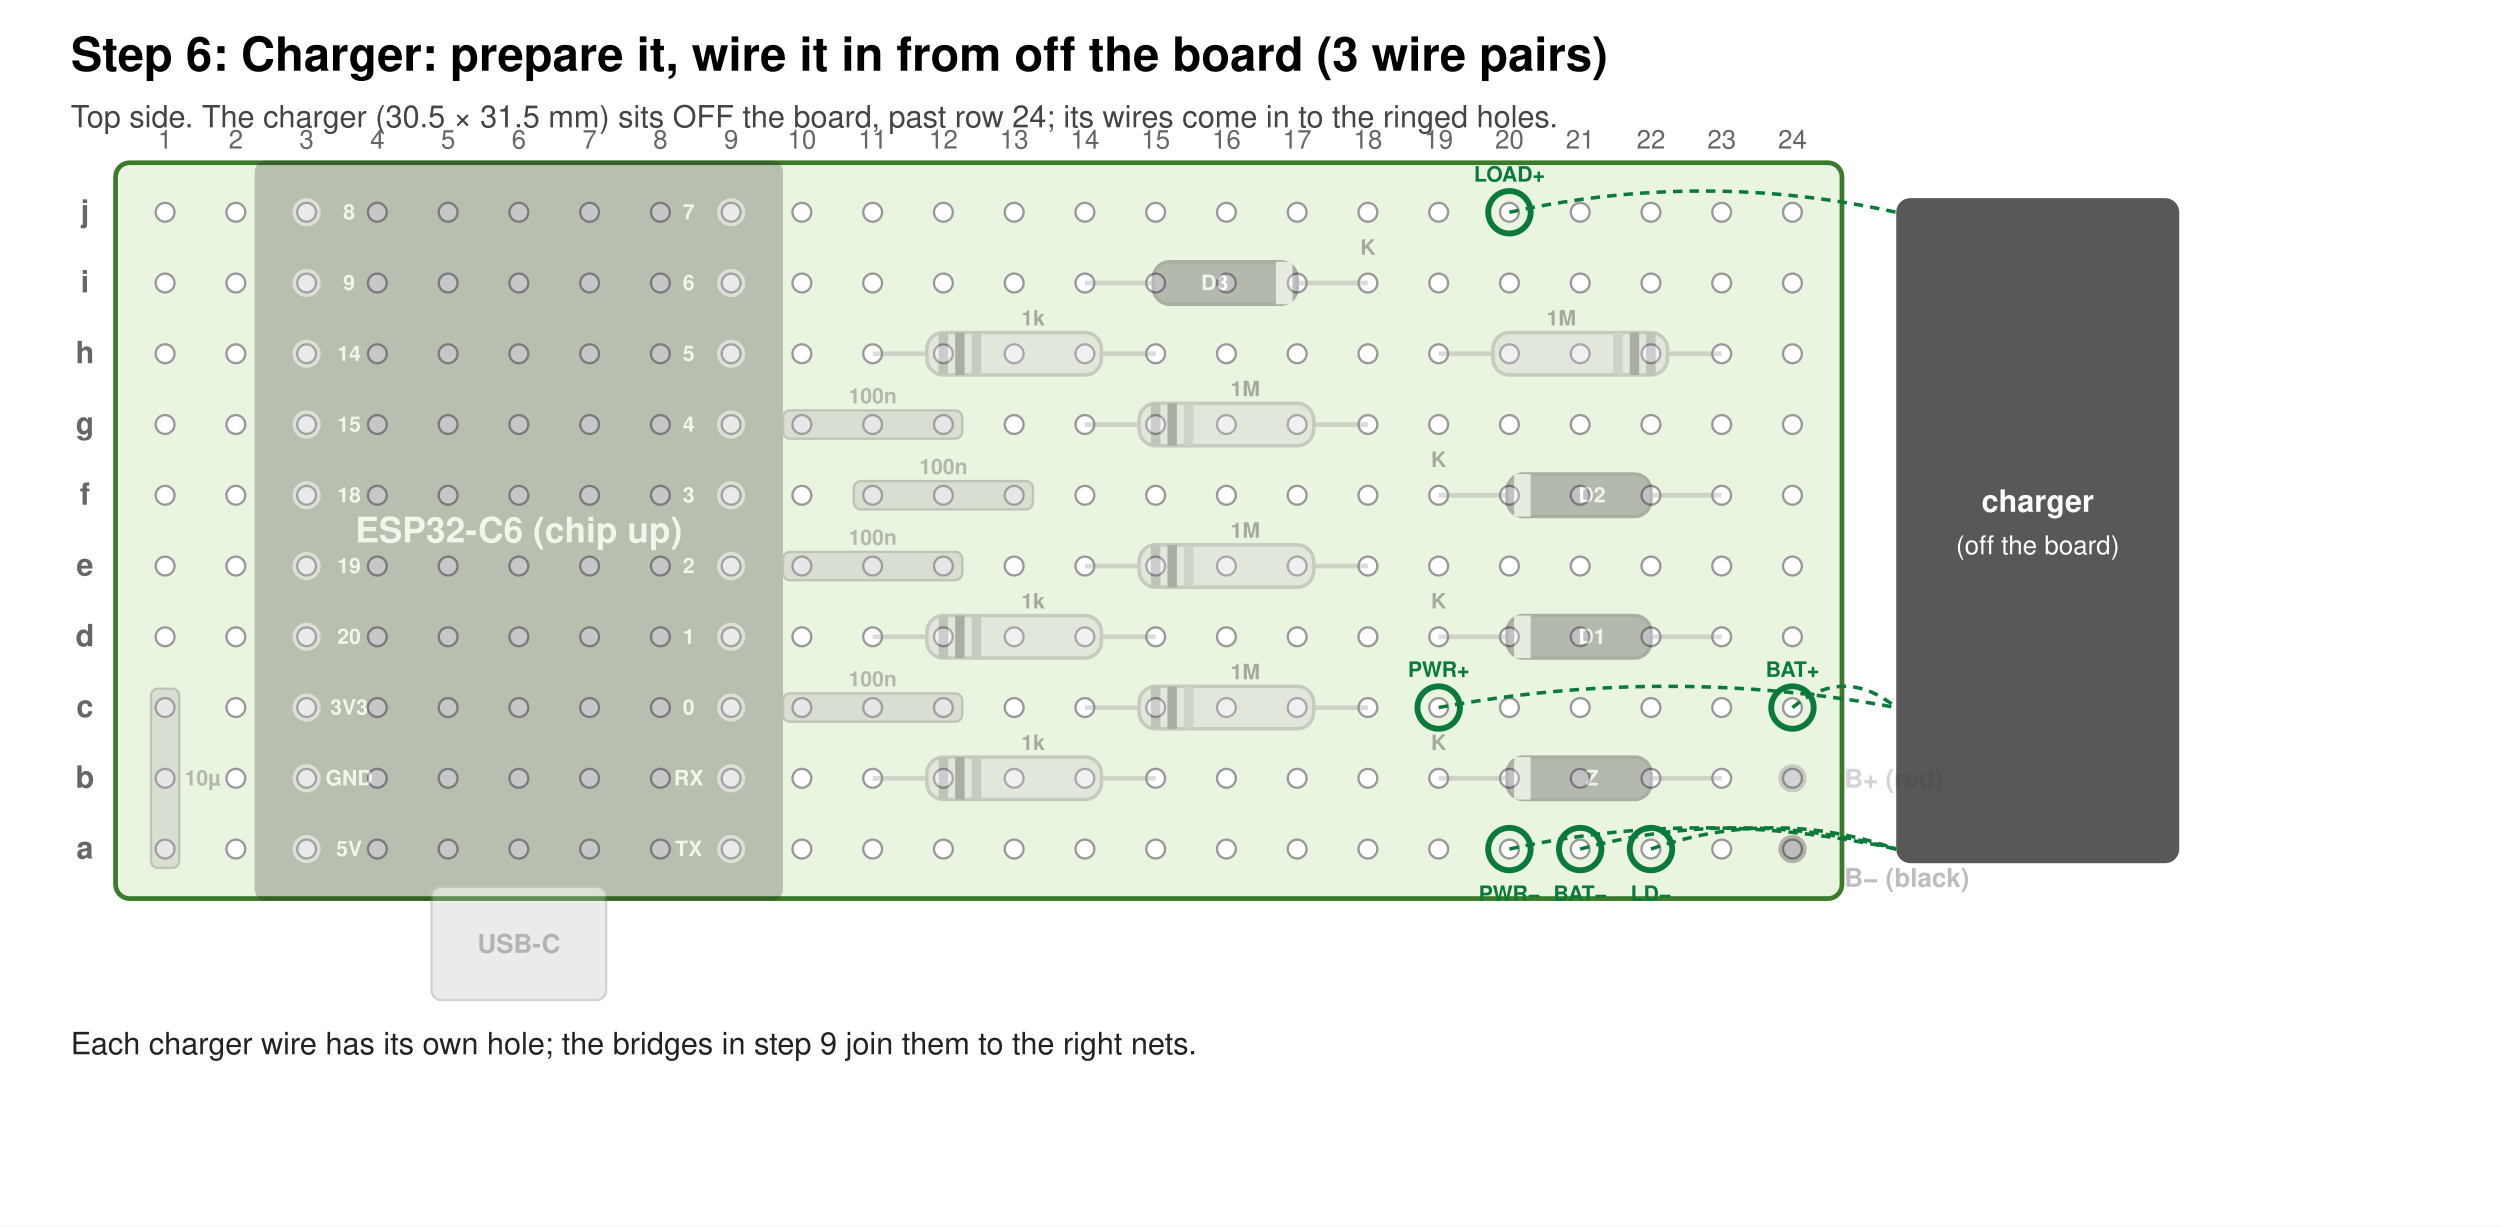
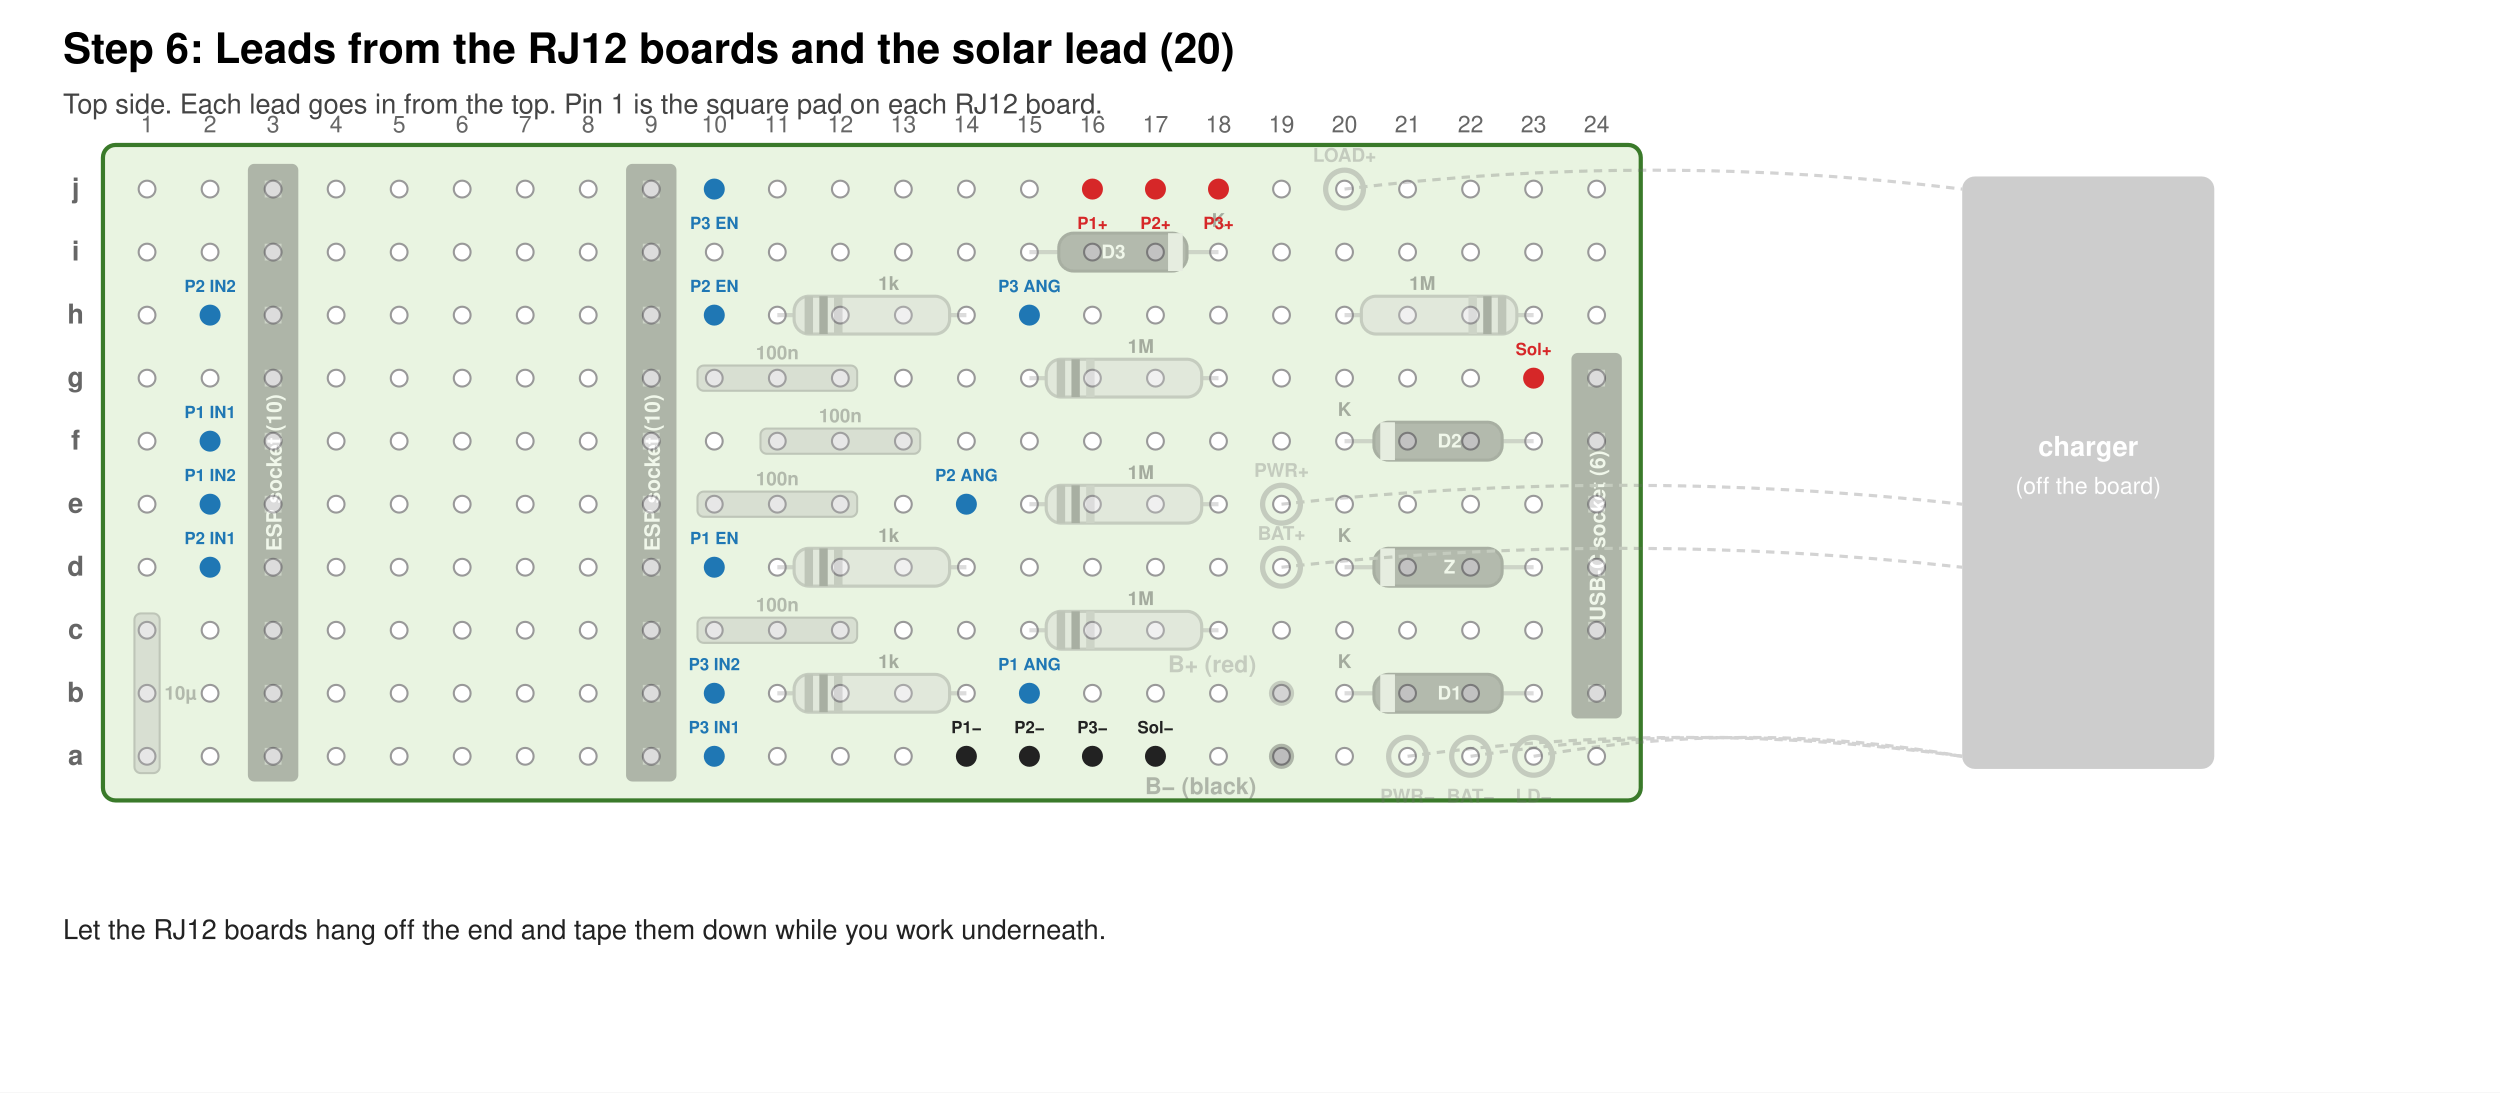
- <svg xmlns="http://www.w3.org/2000/svg" width="1060" height="520" font-family="Helvetica,Arial">
+ <svg xmlns="http://www.w3.org/2000/svg" width="1190" height="520" font-family="Helvetica,Arial">
  <defs>
    <filter id="mute">
      <feColorMatrix type="saturate" values="0" />
    </filter>
  </defs>
  <rect width="100%" height="100%" fill="#ffffff" />
-   <text x="30" y="30" font-size="20" font-weight="bold">Step 6: Charger: prepare it, wire it in from off the board (3 wire pairs)</text>
-   <text x="30" y="54" font-size="13" fill="#444">Top side. The charger (30.5 × 31.5 mm) sits OFF the board, past row 24; its wires come in to the ringed holes.</text>
+   <text x="30" y="30" font-size="20" font-weight="bold">Step 6: Leads from the RJ12 boards and the solar lead (20)</text>
+   <text x="30" y="54" font-size="13" fill="#444">Top side. Each lead goes in from the top. Pin 1 is the square pad on each RJ12 board.</text>
  <rect x="49" y="69" width="732" height="312" rx="6" fill="#e9f4e1" stroke="#3a7a2a" stroke-width="2" />
  <text x="70" y="63" font-size="11" fill="#666" text-anchor="middle">1</text>
  <text x="100" y="63" font-size="11" fill="#666" text-anchor="middle">2</text>
  <text x="130" y="63" font-size="11" fill="#666" text-anchor="middle">3</text>
  <text x="160" y="63" font-size="11" fill="#666" text-anchor="middle">4</text>
  <text x="190" y="63" font-size="11" fill="#666" text-anchor="middle">5</text>
  <text x="220" y="63" font-size="11" fill="#666" text-anchor="middle">6</text>
  <text x="250" y="63" font-size="11" fill="#666" text-anchor="middle">7</text>
  <text x="280" y="63" font-size="11" fill="#666" text-anchor="middle">8</text>
  <text x="310" y="63" font-size="11" fill="#666" text-anchor="middle">9</text>
  <text x="340" y="63" font-size="11" fill="#666" text-anchor="middle">10</text>
  <text x="370" y="63" font-size="11" fill="#666" text-anchor="middle">11</text>
  <text x="400" y="63" font-size="11" fill="#666" text-anchor="middle">12</text>
  <text x="430" y="63" font-size="11" fill="#666" text-anchor="middle">13</text>
  <text x="460" y="63" font-size="11" fill="#666" text-anchor="middle">14</text>
  <text x="490" y="63" font-size="11" fill="#666" text-anchor="middle">15</text>
  <text x="520" y="63" font-size="11" fill="#666" text-anchor="middle">16</text>
  <text x="550" y="63" font-size="11" fill="#666" text-anchor="middle">17</text>
  <text x="580" y="63" font-size="11" fill="#666" text-anchor="middle">18</text>
  <text x="610" y="63" font-size="11" fill="#666" text-anchor="middle">19</text>
  <text x="640" y="63" font-size="11" fill="#666" text-anchor="middle">20</text>
  <text x="670" y="63" font-size="11" fill="#666" text-anchor="middle">21</text>
  <text x="700" y="63" font-size="11" fill="#666" text-anchor="middle">22</text>
  <text x="730" y="63" font-size="11" fill="#666" text-anchor="middle">23</text>
  <text x="760" y="63" font-size="11" fill="#666" text-anchor="middle">24</text>
  <text x="36" y="364" font-size="13" font-weight="bold" fill="#666" text-anchor="middle">a</text>
  <text x="36" y="334" font-size="13" font-weight="bold" fill="#666" text-anchor="middle">b</text>
  <text x="36" y="304" font-size="13" font-weight="bold" fill="#666" text-anchor="middle">c</text>
  <text x="36" y="274" font-size="13" font-weight="bold" fill="#666" text-anchor="middle">d</text>
  <text x="36" y="244" font-size="13" font-weight="bold" fill="#666" text-anchor="middle">e</text>
  <text x="36" y="214" font-size="13" font-weight="bold" fill="#666" text-anchor="middle">f</text>
  <text x="36" y="184" font-size="13" font-weight="bold" fill="#666" text-anchor="middle">g</text>
  <text x="36" y="154" font-size="13" font-weight="bold" fill="#666" text-anchor="middle">h</text>
  <text x="36" y="124" font-size="13" font-weight="bold" fill="#666" text-anchor="middle">i</text>
  <text x="36" y="94" font-size="13" font-weight="bold" fill="#666" text-anchor="middle">j</text>
  <circle cx="70" cy="360" r="4" fill="#fff" stroke="#999" />
  <circle cx="70" cy="330" r="4" fill="#fff" stroke="#999" />
  <circle cx="70" cy="300" r="4" fill="#fff" stroke="#999" />
  <circle cx="70" cy="270" r="4" fill="#fff" stroke="#999" />
  <circle cx="70" cy="240" r="4" fill="#fff" stroke="#999" />
  <circle cx="70" cy="210" r="4" fill="#fff" stroke="#999" />
  <circle cx="70" cy="180" r="4" fill="#fff" stroke="#999" />
  <circle cx="70" cy="150" r="4" fill="#fff" stroke="#999" />
  <circle cx="70" cy="120" r="4" fill="#fff" stroke="#999" />
  <circle cx="70" cy="90" r="4" fill="#fff" stroke="#999" />
  <circle cx="100" cy="360" r="4" fill="#fff" stroke="#999" />
  <circle cx="100" cy="330" r="4" fill="#fff" stroke="#999" />
  <circle cx="100" cy="300" r="4" fill="#fff" stroke="#999" />
  <circle cx="100" cy="270" r="4" fill="#fff" stroke="#999" />
  <circle cx="100" cy="240" r="4" fill="#fff" stroke="#999" />
  <circle cx="100" cy="210" r="4" fill="#fff" stroke="#999" />
  <circle cx="100" cy="180" r="4" fill="#fff" stroke="#999" />
  <circle cx="100" cy="150" r="4" fill="#fff" stroke="#999" />
  <circle cx="100" cy="120" r="4" fill="#fff" stroke="#999" />
  <circle cx="100" cy="90" r="4" fill="#fff" stroke="#999" />
  <circle cx="130" cy="360" r="4" fill="#fff" stroke="#999" />
  <circle cx="130" cy="330" r="4" fill="#fff" stroke="#999" />
  <circle cx="130" cy="300" r="4" fill="#fff" stroke="#999" />
  <circle cx="130" cy="270" r="4" fill="#fff" stroke="#999" />
  <circle cx="130" cy="240" r="4" fill="#fff" stroke="#999" />
  <circle cx="130" cy="210" r="4" fill="#fff" stroke="#999" />
  <circle cx="130" cy="180" r="4" fill="#fff" stroke="#999" />
  <circle cx="130" cy="150" r="4" fill="#fff" stroke="#999" />
  <circle cx="130" cy="120" r="4" fill="#fff" stroke="#999" />
  <circle cx="130" cy="90" r="4" fill="#fff" stroke="#999" />
  <circle cx="160" cy="360" r="4" fill="#fff" stroke="#999" />
  <circle cx="160" cy="330" r="4" fill="#fff" stroke="#999" />
  <circle cx="160" cy="300" r="4" fill="#fff" stroke="#999" />
  <circle cx="160" cy="270" r="4" fill="#fff" stroke="#999" />
  <circle cx="160" cy="240" r="4" fill="#fff" stroke="#999" />
  <circle cx="160" cy="210" r="4" fill="#fff" stroke="#999" />
  <circle cx="160" cy="180" r="4" fill="#fff" stroke="#999" />
  <circle cx="160" cy="150" r="4" fill="#fff" stroke="#999" />
  <circle cx="160" cy="120" r="4" fill="#fff" stroke="#999" />
  <circle cx="160" cy="90" r="4" fill="#fff" stroke="#999" />
  <circle cx="190" cy="360" r="4" fill="#fff" stroke="#999" />
  <circle cx="190" cy="330" r="4" fill="#fff" stroke="#999" />
  <circle cx="190" cy="300" r="4" fill="#fff" stroke="#999" />
  <circle cx="190" cy="270" r="4" fill="#fff" stroke="#999" />
  <circle cx="190" cy="240" r="4" fill="#fff" stroke="#999" />
  <circle cx="190" cy="210" r="4" fill="#fff" stroke="#999" />
  <circle cx="190" cy="180" r="4" fill="#fff" stroke="#999" />
  <circle cx="190" cy="150" r="4" fill="#fff" stroke="#999" />
  <circle cx="190" cy="120" r="4" fill="#fff" stroke="#999" />
  <circle cx="190" cy="90" r="4" fill="#fff" stroke="#999" />
  <circle cx="220" cy="360" r="4" fill="#fff" stroke="#999" />
  <circle cx="220" cy="330" r="4" fill="#fff" stroke="#999" />
  <circle cx="220" cy="300" r="4" fill="#fff" stroke="#999" />
  <circle cx="220" cy="270" r="4" fill="#fff" stroke="#999" />
  <circle cx="220" cy="240" r="4" fill="#fff" stroke="#999" />
  <circle cx="220" cy="210" r="4" fill="#fff" stroke="#999" />
  <circle cx="220" cy="180" r="4" fill="#fff" stroke="#999" />
  <circle cx="220" cy="150" r="4" fill="#fff" stroke="#999" />
  <circle cx="220" cy="120" r="4" fill="#fff" stroke="#999" />
  <circle cx="220" cy="90" r="4" fill="#fff" stroke="#999" />
  <circle cx="250" cy="360" r="4" fill="#fff" stroke="#999" />
  <circle cx="250" cy="330" r="4" fill="#fff" stroke="#999" />
  <circle cx="250" cy="300" r="4" fill="#fff" stroke="#999" />
  <circle cx="250" cy="270" r="4" fill="#fff" stroke="#999" />
  <circle cx="250" cy="240" r="4" fill="#fff" stroke="#999" />
  <circle cx="250" cy="210" r="4" fill="#fff" stroke="#999" />
  <circle cx="250" cy="180" r="4" fill="#fff" stroke="#999" />
  <circle cx="250" cy="150" r="4" fill="#fff" stroke="#999" />
  <circle cx="250" cy="120" r="4" fill="#fff" stroke="#999" />
  <circle cx="250" cy="90" r="4" fill="#fff" stroke="#999" />
  <circle cx="280" cy="360" r="4" fill="#fff" stroke="#999" />
  <circle cx="280" cy="330" r="4" fill="#fff" stroke="#999" />
  <circle cx="280" cy="300" r="4" fill="#fff" stroke="#999" />
  <circle cx="280" cy="270" r="4" fill="#fff" stroke="#999" />
  <circle cx="280" cy="240" r="4" fill="#fff" stroke="#999" />
  <circle cx="280" cy="210" r="4" fill="#fff" stroke="#999" />
  <circle cx="280" cy="180" r="4" fill="#fff" stroke="#999" />
  <circle cx="280" cy="150" r="4" fill="#fff" stroke="#999" />
  <circle cx="280" cy="120" r="4" fill="#fff" stroke="#999" />
  <circle cx="280" cy="90" r="4" fill="#fff" stroke="#999" />
  <circle cx="310" cy="360" r="4" fill="#fff" stroke="#999" />
  <circle cx="310" cy="330" r="4" fill="#fff" stroke="#999" />
  <circle cx="310" cy="300" r="4" fill="#fff" stroke="#999" />
  <circle cx="310" cy="270" r="4" fill="#fff" stroke="#999" />
  <circle cx="310" cy="240" r="4" fill="#fff" stroke="#999" />
  <circle cx="310" cy="210" r="4" fill="#fff" stroke="#999" />
  <circle cx="310" cy="180" r="4" fill="#fff" stroke="#999" />
  <circle cx="310" cy="150" r="4" fill="#fff" stroke="#999" />
  <circle cx="310" cy="120" r="4" fill="#fff" stroke="#999" />
  <circle cx="310" cy="90" r="4" fill="#fff" stroke="#999" />
  <circle cx="340" cy="360" r="4" fill="#fff" stroke="#999" />
  <circle cx="340" cy="330" r="4" fill="#fff" stroke="#999" />
  <circle cx="340" cy="300" r="4" fill="#fff" stroke="#999" />
  <circle cx="340" cy="270" r="4" fill="#fff" stroke="#999" />
  <circle cx="340" cy="240" r="4" fill="#fff" stroke="#999" />
  <circle cx="340" cy="210" r="4" fill="#fff" stroke="#999" />
  <circle cx="340" cy="180" r="4" fill="#fff" stroke="#999" />
  <circle cx="340" cy="150" r="4" fill="#fff" stroke="#999" />
  <circle cx="340" cy="120" r="4" fill="#fff" stroke="#999" />
  <circle cx="340" cy="90" r="4" fill="#fff" stroke="#999" />
  <circle cx="370" cy="360" r="4" fill="#fff" stroke="#999" />
  <circle cx="370" cy="330" r="4" fill="#fff" stroke="#999" />
  <circle cx="370" cy="300" r="4" fill="#fff" stroke="#999" />
  <circle cx="370" cy="270" r="4" fill="#fff" stroke="#999" />
  <circle cx="370" cy="240" r="4" fill="#fff" stroke="#999" />
  <circle cx="370" cy="210" r="4" fill="#fff" stroke="#999" />
  <circle cx="370" cy="180" r="4" fill="#fff" stroke="#999" />
  <circle cx="370" cy="150" r="4" fill="#fff" stroke="#999" />
  <circle cx="370" cy="120" r="4" fill="#fff" stroke="#999" />
  <circle cx="370" cy="90" r="4" fill="#fff" stroke="#999" />
  <circle cx="400" cy="360" r="4" fill="#fff" stroke="#999" />
  <circle cx="400" cy="330" r="4" fill="#fff" stroke="#999" />
  <circle cx="400" cy="300" r="4" fill="#fff" stroke="#999" />
  <circle cx="400" cy="270" r="4" fill="#fff" stroke="#999" />
  <circle cx="400" cy="240" r="4" fill="#fff" stroke="#999" />
  <circle cx="400" cy="210" r="4" fill="#fff" stroke="#999" />
  <circle cx="400" cy="180" r="4" fill="#fff" stroke="#999" />
  <circle cx="400" cy="150" r="4" fill="#fff" stroke="#999" />
  <circle cx="400" cy="120" r="4" fill="#fff" stroke="#999" />
  <circle cx="400" cy="90" r="4" fill="#fff" stroke="#999" />
  <circle cx="430" cy="360" r="4" fill="#fff" stroke="#999" />
  <circle cx="430" cy="330" r="4" fill="#fff" stroke="#999" />
  <circle cx="430" cy="300" r="4" fill="#fff" stroke="#999" />
  <circle cx="430" cy="270" r="4" fill="#fff" stroke="#999" />
  <circle cx="430" cy="240" r="4" fill="#fff" stroke="#999" />
  <circle cx="430" cy="210" r="4" fill="#fff" stroke="#999" />
  <circle cx="430" cy="180" r="4" fill="#fff" stroke="#999" />
  <circle cx="430" cy="150" r="4" fill="#fff" stroke="#999" />
  <circle cx="430" cy="120" r="4" fill="#fff" stroke="#999" />
  <circle cx="430" cy="90" r="4" fill="#fff" stroke="#999" />
  <circle cx="460" cy="360" r="4" fill="#fff" stroke="#999" />
  <circle cx="460" cy="330" r="4" fill="#fff" stroke="#999" />
  <circle cx="460" cy="300" r="4" fill="#fff" stroke="#999" />
  <circle cx="460" cy="270" r="4" fill="#fff" stroke="#999" />
  <circle cx="460" cy="240" r="4" fill="#fff" stroke="#999" />
  <circle cx="460" cy="210" r="4" fill="#fff" stroke="#999" />
  <circle cx="460" cy="180" r="4" fill="#fff" stroke="#999" />
  <circle cx="460" cy="150" r="4" fill="#fff" stroke="#999" />
  <circle cx="460" cy="120" r="4" fill="#fff" stroke="#999" />
  <circle cx="460" cy="90" r="4" fill="#fff" stroke="#999" />
  <circle cx="490" cy="360" r="4" fill="#fff" stroke="#999" />
  <circle cx="490" cy="330" r="4" fill="#fff" stroke="#999" />
  <circle cx="490" cy="300" r="4" fill="#fff" stroke="#999" />
  <circle cx="490" cy="270" r="4" fill="#fff" stroke="#999" />
  <circle cx="490" cy="240" r="4" fill="#fff" stroke="#999" />
  <circle cx="490" cy="210" r="4" fill="#fff" stroke="#999" />
  <circle cx="490" cy="180" r="4" fill="#fff" stroke="#999" />
  <circle cx="490" cy="150" r="4" fill="#fff" stroke="#999" />
  <circle cx="490" cy="120" r="4" fill="#fff" stroke="#999" />
  <circle cx="490" cy="90" r="4" fill="#fff" stroke="#999" />
  <circle cx="520" cy="360" r="4" fill="#fff" stroke="#999" />
  <circle cx="520" cy="330" r="4" fill="#fff" stroke="#999" />
  <circle cx="520" cy="300" r="4" fill="#fff" stroke="#999" />
  <circle cx="520" cy="270" r="4" fill="#fff" stroke="#999" />
  <circle cx="520" cy="240" r="4" fill="#fff" stroke="#999" />
  <circle cx="520" cy="210" r="4" fill="#fff" stroke="#999" />
  <circle cx="520" cy="180" r="4" fill="#fff" stroke="#999" />
  <circle cx="520" cy="150" r="4" fill="#fff" stroke="#999" />
  <circle cx="520" cy="120" r="4" fill="#fff" stroke="#999" />
  <circle cx="520" cy="90" r="4" fill="#fff" stroke="#999" />
  <circle cx="550" cy="360" r="4" fill="#fff" stroke="#999" />
  <circle cx="550" cy="330" r="4" fill="#fff" stroke="#999" />
  <circle cx="550" cy="300" r="4" fill="#fff" stroke="#999" />
  <circle cx="550" cy="270" r="4" fill="#fff" stroke="#999" />
  <circle cx="550" cy="240" r="4" fill="#fff" stroke="#999" />
  <circle cx="550" cy="210" r="4" fill="#fff" stroke="#999" />
  <circle cx="550" cy="180" r="4" fill="#fff" stroke="#999" />
  <circle cx="550" cy="150" r="4" fill="#fff" stroke="#999" />
  <circle cx="550" cy="120" r="4" fill="#fff" stroke="#999" />
  <circle cx="550" cy="90" r="4" fill="#fff" stroke="#999" />
  <circle cx="580" cy="360" r="4" fill="#fff" stroke="#999" />
  <circle cx="580" cy="330" r="4" fill="#fff" stroke="#999" />
  <circle cx="580" cy="300" r="4" fill="#fff" stroke="#999" />
  <circle cx="580" cy="270" r="4" fill="#fff" stroke="#999" />
  <circle cx="580" cy="240" r="4" fill="#fff" stroke="#999" />
  <circle cx="580" cy="210" r="4" fill="#fff" stroke="#999" />
  <circle cx="580" cy="180" r="4" fill="#fff" stroke="#999" />
  <circle cx="580" cy="150" r="4" fill="#fff" stroke="#999" />
  <circle cx="580" cy="120" r="4" fill="#fff" stroke="#999" />
  <circle cx="580" cy="90" r="4" fill="#fff" stroke="#999" />
  <circle cx="610" cy="360" r="4" fill="#fff" stroke="#999" />
  <circle cx="610" cy="330" r="4" fill="#fff" stroke="#999" />
  <circle cx="610" cy="300" r="4" fill="#fff" stroke="#999" />
  <circle cx="610" cy="270" r="4" fill="#fff" stroke="#999" />
  <circle cx="610" cy="240" r="4" fill="#fff" stroke="#999" />
  <circle cx="610" cy="210" r="4" fill="#fff" stroke="#999" />
  <circle cx="610" cy="180" r="4" fill="#fff" stroke="#999" />
  <circle cx="610" cy="150" r="4" fill="#fff" stroke="#999" />
  <circle cx="610" cy="120" r="4" fill="#fff" stroke="#999" />
  <circle cx="610" cy="90" r="4" fill="#fff" stroke="#999" />
  <circle cx="640" cy="360" r="4" fill="#fff" stroke="#999" />
  <circle cx="640" cy="330" r="4" fill="#fff" stroke="#999" />
  <circle cx="640" cy="300" r="4" fill="#fff" stroke="#999" />
  <circle cx="640" cy="270" r="4" fill="#fff" stroke="#999" />
  <circle cx="640" cy="240" r="4" fill="#fff" stroke="#999" />
  <circle cx="640" cy="210" r="4" fill="#fff" stroke="#999" />
  <circle cx="640" cy="180" r="4" fill="#fff" stroke="#999" />
  <circle cx="640" cy="150" r="4" fill="#fff" stroke="#999" />
  <circle cx="640" cy="120" r="4" fill="#fff" stroke="#999" />
  <circle cx="640" cy="90" r="4" fill="#fff" stroke="#999" />
  <circle cx="670" cy="360" r="4" fill="#fff" stroke="#999" />
  <circle cx="670" cy="330" r="4" fill="#fff" stroke="#999" />
  <circle cx="670" cy="300" r="4" fill="#fff" stroke="#999" />
  <circle cx="670" cy="270" r="4" fill="#fff" stroke="#999" />
  <circle cx="670" cy="240" r="4" fill="#fff" stroke="#999" />
  <circle cx="670" cy="210" r="4" fill="#fff" stroke="#999" />
  <circle cx="670" cy="180" r="4" fill="#fff" stroke="#999" />
  <circle cx="670" cy="150" r="4" fill="#fff" stroke="#999" />
  <circle cx="670" cy="120" r="4" fill="#fff" stroke="#999" />
  <circle cx="670" cy="90" r="4" fill="#fff" stroke="#999" />
  <circle cx="700" cy="360" r="4" fill="#fff" stroke="#999" />
  <circle cx="700" cy="330" r="4" fill="#fff" stroke="#999" />
  <circle cx="700" cy="300" r="4" fill="#fff" stroke="#999" />
  <circle cx="700" cy="270" r="4" fill="#fff" stroke="#999" />
  <circle cx="700" cy="240" r="4" fill="#fff" stroke="#999" />
  <circle cx="700" cy="210" r="4" fill="#fff" stroke="#999" />
  <circle cx="700" cy="180" r="4" fill="#fff" stroke="#999" />
  <circle cx="700" cy="150" r="4" fill="#fff" stroke="#999" />
  <circle cx="700" cy="120" r="4" fill="#fff" stroke="#999" />
  <circle cx="700" cy="90" r="4" fill="#fff" stroke="#999" />
  <circle cx="730" cy="360" r="4" fill="#fff" stroke="#999" />
  <circle cx="730" cy="330" r="4" fill="#fff" stroke="#999" />
  <circle cx="730" cy="300" r="4" fill="#fff" stroke="#999" />
  <circle cx="730" cy="270" r="4" fill="#fff" stroke="#999" />
  <circle cx="730" cy="240" r="4" fill="#fff" stroke="#999" />
  <circle cx="730" cy="210" r="4" fill="#fff" stroke="#999" />
  <circle cx="730" cy="180" r="4" fill="#fff" stroke="#999" />
  <circle cx="730" cy="150" r="4" fill="#fff" stroke="#999" />
  <circle cx="730" cy="120" r="4" fill="#fff" stroke="#999" />
  <circle cx="730" cy="90" r="4" fill="#fff" stroke="#999" />
  <circle cx="760" cy="360" r="4" fill="#fff" stroke="#999" />
  <circle cx="760" cy="330" r="4" fill="#fff" stroke="#999" />
  <circle cx="760" cy="300" r="4" fill="#fff" stroke="#999" />
  <circle cx="760" cy="270" r="4" fill="#fff" stroke="#999" />
  <circle cx="760" cy="240" r="4" fill="#fff" stroke="#999" />
  <circle cx="760" cy="210" r="4" fill="#fff" stroke="#999" />
  <circle cx="760" cy="180" r="4" fill="#fff" stroke="#999" />
  <circle cx="760" cy="150" r="4" fill="#fff" stroke="#999" />
  <circle cx="760" cy="120" r="4" fill="#fff" stroke="#999" />
  <circle cx="760" cy="90" r="4" fill="#fff" stroke="#999" />
  <g filter="url(#mute)" opacity="0.3">
-     <rect x="108" y="68" width="224" height="314" rx="5" fill="#1b1b1b" opacity="0.85" />
-     <rect x="183" y="376" width="74" height="48" rx="4" fill="#bbb" stroke="#666" />
-     <text x="220" y="404" font-size="11" text-anchor="middle" font-weight="bold">USB-C</text>
-     <circle cx="130" cy="360" r="6" fill="#e0b040" />
-     <text x="148" y="363" font-size="9" fill="#fff" text-anchor="middle" font-weight="bold">5V</text>
-     <circle cx="130" cy="330" r="6" fill="#e0b040" />
-     <text x="148" y="333" font-size="9" fill="#fff" text-anchor="middle" font-weight="bold">GND</text>
-     <circle cx="130" cy="300" r="6" fill="#e0b040" />
-     <text x="148" y="303" font-size="9" fill="#fff" text-anchor="middle" font-weight="bold">3V3</text>
-     <circle cx="130" cy="270" r="6" fill="#e0b040" />
-     <text x="148" y="273" font-size="9" fill="#fff" text-anchor="middle" font-weight="bold">20</text>
-     <circle cx="130" cy="240" r="6" fill="#e0b040" />
-     <text x="148" y="243" font-size="9" fill="#fff" text-anchor="middle" font-weight="bold">19</text>
-     <circle cx="130" cy="210" r="6" fill="#e0b040" />
-     <text x="148" y="213" font-size="9" fill="#fff" text-anchor="middle" font-weight="bold">18</text>
-     <circle cx="130" cy="180" r="6" fill="#e0b040" />
-     <text x="148" y="183" font-size="9" fill="#fff" text-anchor="middle" font-weight="bold">15</text>
-     <circle cx="130" cy="150" r="6" fill="#e0b040" />
-     <text x="148" y="153" font-size="9" fill="#fff" text-anchor="middle" font-weight="bold">14</text>
-     <circle cx="130" cy="120" r="6" fill="#e0b040" />
-     <text x="148" y="123" font-size="9" fill="#fff" text-anchor="middle" font-weight="bold">9</text>
-     <circle cx="130" cy="90" r="6" fill="#e0b040" />
-     <text x="148" y="93" font-size="9" fill="#fff" text-anchor="middle" font-weight="bold">8</text>
-     <circle cx="310" cy="360" r="6" fill="#e0b040" />
-     <text x="292" y="363" font-size="9" fill="#fff" text-anchor="middle" font-weight="bold">TX</text>
-     <circle cx="310" cy="330" r="6" fill="#e0b040" />
-     <text x="292" y="333" font-size="9" fill="#fff" text-anchor="middle" font-weight="bold">RX</text>
-     <circle cx="310" cy="300" r="6" fill="#e0b040" />
-     <text x="292" y="303" font-size="9" fill="#fff" text-anchor="middle" font-weight="bold">0</text>
-     <circle cx="310" cy="270" r="6" fill="#e0b040" />
-     <text x="292" y="273" font-size="9" fill="#fff" text-anchor="middle" font-weight="bold">1</text>
-     <circle cx="310" cy="240" r="6" fill="#e0b040" />
-     <text x="292" y="243" font-size="9" fill="#fff" text-anchor="middle" font-weight="bold">2</text>
-     <circle cx="310" cy="210" r="6" fill="#e0b040" />
-     <text x="292" y="213" font-size="9" fill="#fff" text-anchor="middle" font-weight="bold">3</text>
-     <circle cx="310" cy="180" r="6" fill="#e0b040" />
-     <text x="292" y="183" font-size="9" fill="#fff" text-anchor="middle" font-weight="bold">4</text>
-     <circle cx="310" cy="150" r="6" fill="#e0b040" />
-     <text x="292" y="153" font-size="9" fill="#fff" text-anchor="middle" font-weight="bold">5</text>
-     <circle cx="310" cy="120" r="6" fill="#e0b040" />
-     <text x="292" y="123" font-size="9" fill="#fff" text-anchor="middle" font-weight="bold">6</text>
-     <circle cx="310" cy="90" r="6" fill="#e0b040" />
-     <text x="292" y="93" font-size="9" fill="#fff" text-anchor="middle" font-weight="bold">7</text>
-     <text x="220" y="230" font-size="15" fill="#fff" text-anchor="middle" font-weight="bold">ESP32-C6 (chip up)</text>
-     <line x1="730" y1="150" x2="610" y2="150" stroke="#888" stroke-width="2" />
-     <rect x="633" y="141" width="74" height="18" rx="7" fill="#e8c88a" stroke="#8a6a2a" stroke-width="1.5" />
-     <rect x="698" y="141" width="4" height="18" fill="#8b4513" />
-     <rect x="691" y="141" width="4" height="18" fill="#111" />
-     <rect x="684" y="141" width="4" height="18" fill="#2ca02c" />
-     <text x="662" y="138" font-size="9" text-anchor="middle" font-weight="bold">1M</text>
-     <line x1="460" y1="180" x2="580" y2="180" stroke="#888" stroke-width="2" />
-     <rect x="483" y="171" width="74" height="18" rx="7" fill="#e8c88a" stroke="#8a6a2a" stroke-width="1.5" />
-     <rect x="488" y="171" width="4" height="18" fill="#8b4513" />
-     <rect x="495" y="171" width="4" height="18" fill="#111" />
-     <rect x="502" y="171" width="4" height="18" fill="#2ca02c" />
-     <text x="528" y="168" font-size="9" text-anchor="middle" font-weight="bold">1M</text>
-     <line x1="460" y1="240" x2="580" y2="240" stroke="#888" stroke-width="2" />
-     <rect x="483" y="231" width="74" height="18" rx="7" fill="#e8c88a" stroke="#8a6a2a" stroke-width="1.5" />
-     <rect x="488" y="231" width="4" height="18" fill="#8b4513" />
-     <rect x="495" y="231" width="4" height="18" fill="#111" />
-     <rect x="502" y="231" width="4" height="18" fill="#2ca02c" />
-     <text x="528" y="228" font-size="9" text-anchor="middle" font-weight="bold">1M</text>
-     <line x1="460" y1="300" x2="580" y2="300" stroke="#888" stroke-width="2" />
-     <rect x="483" y="291" width="74" height="18" rx="7" fill="#e8c88a" stroke="#8a6a2a" stroke-width="1.5" />
-     <rect x="488" y="291" width="4" height="18" fill="#8b4513" />
-     <rect x="495" y="291" width="4" height="18" fill="#111" />
-     <rect x="502" y="291" width="4" height="18" fill="#2ca02c" />
-     <text x="528" y="288" font-size="9" text-anchor="middle" font-weight="bold">1M</text>
-     <line x1="370" y1="330" x2="490" y2="330" stroke="#888" stroke-width="2" />
-     <rect x="393" y="321" width="74" height="18" rx="7" fill="#e8c88a" stroke="#8a6a2a" stroke-width="1.5" />
-     <rect x="398" y="321" width="4" height="18" fill="#8b4513" />
-     <rect x="405" y="321" width="4" height="18" fill="#111" />
-     <rect x="412" y="321" width="4" height="18" fill="#d62728" />
-     <text x="438" y="318" font-size="9" text-anchor="middle" font-weight="bold">1k</text>
-     <line x1="370" y1="270" x2="490" y2="270" stroke="#888" stroke-width="2" />
-     <rect x="393" y="261" width="74" height="18" rx="7" fill="#e8c88a" stroke="#8a6a2a" stroke-width="1.5" />
-     <rect x="398" y="261" width="4" height="18" fill="#8b4513" />
-     <rect x="405" y="261" width="4" height="18" fill="#111" />
-     <rect x="412" y="261" width="4" height="18" fill="#d62728" />
-     <text x="438" y="258" font-size="9" text-anchor="middle" font-weight="bold">1k</text>
-     <line x1="370" y1="150" x2="490" y2="150" stroke="#888" stroke-width="2" />
-     <rect x="393" y="141" width="74" height="18" rx="7" fill="#e8c88a" stroke="#8a6a2a" stroke-width="1.5" />
-     <rect x="398" y="141" width="4" height="18" fill="#8b4513" />
-     <rect x="405" y="141" width="4" height="18" fill="#111" />
-     <rect x="412" y="141" width="4" height="18" fill="#d62728" />
-     <text x="438" y="138" font-size="9" text-anchor="middle" font-weight="bold">1k</text>
-     <line x1="460" y1="120" x2="580" y2="120" stroke="#888" stroke-width="2" />
-     <rect x="489" y="111" width="61" height="18" rx="7" fill="#333" stroke="#111" stroke-width="1.5" />
-     <rect x="541" y="111" width="7" height="18" fill="#ddd" />
-     <text x="515" y="123" font-size="9" fill="#fff" text-anchor="middle" font-weight="bold">D3</text>
+     <line x1="730" y1="150" x2="640" y2="150" stroke="#888" stroke-width="2" />
+     <rect x="648" y="141" width="74" height="18" rx="7" fill="#e8c88a" stroke="#8a6a2a" stroke-width="1.5" />
+     <rect x="713" y="141" width="4" height="18" fill="#8b4513" />
+     <rect x="706" y="141" width="4" height="18" fill="#111" />
+     <rect x="699" y="141" width="4" height="18" fill="#2ca02c" />
+     <text x="677" y="138" font-size="9" text-anchor="middle" font-weight="bold">1M</text>
+     <line x1="490" y1="180" x2="580" y2="180" stroke="#888" stroke-width="2" />
+     <rect x="498" y="171" width="74" height="18" rx="7" fill="#e8c88a" stroke="#8a6a2a" stroke-width="1.5" />
+     <rect x="503" y="171" width="4" height="18" fill="#8b4513" />
+     <rect x="510" y="171" width="4" height="18" fill="#111" />
+     <rect x="517" y="171" width="4" height="18" fill="#2ca02c" />
+     <text x="543" y="168" font-size="9" text-anchor="middle" font-weight="bold">1M</text>
+     <line x1="490" y1="240" x2="580" y2="240" stroke="#888" stroke-width="2" />
+     <rect x="498" y="231" width="74" height="18" rx="7" fill="#e8c88a" stroke="#8a6a2a" stroke-width="1.5" />
+     <rect x="503" y="231" width="4" height="18" fill="#8b4513" />
+     <rect x="510" y="231" width="4" height="18" fill="#111" />
+     <rect x="517" y="231" width="4" height="18" fill="#2ca02c" />
+     <text x="543" y="228" font-size="9" text-anchor="middle" font-weight="bold">1M</text>
+     <line x1="490" y1="300" x2="580" y2="300" stroke="#888" stroke-width="2" />
+     <rect x="498" y="291" width="74" height="18" rx="7" fill="#e8c88a" stroke="#8a6a2a" stroke-width="1.5" />
+     <rect x="503" y="291" width="4" height="18" fill="#8b4513" />
+     <rect x="510" y="291" width="4" height="18" fill="#111" />
+     <rect x="517" y="291" width="4" height="18" fill="#2ca02c" />
+     <text x="543" y="288" font-size="9" text-anchor="middle" font-weight="bold">1M</text>
+     <line x1="370" y1="330" x2="460" y2="330" stroke="#888" stroke-width="2" />
+     <rect x="378" y="321" width="74" height="18" rx="7" fill="#e8c88a" stroke="#8a6a2a" stroke-width="1.5" />
+     <rect x="383" y="321" width="4" height="18" fill="#8b4513" />
+     <rect x="390" y="321" width="4" height="18" fill="#111" />
+     <rect x="397" y="321" width="4" height="18" fill="#d62728" />
+     <text x="423" y="318" font-size="9" text-anchor="middle" font-weight="bold">1k</text>
+     <line x1="370" y1="270" x2="460" y2="270" stroke="#888" stroke-width="2" />
+     <rect x="378" y="261" width="74" height="18" rx="7" fill="#e8c88a" stroke="#8a6a2a" stroke-width="1.5" />
+     <rect x="383" y="261" width="4" height="18" fill="#8b4513" />
+     <rect x="390" y="261" width="4" height="18" fill="#111" />
+     <rect x="397" y="261" width="4" height="18" fill="#d62728" />
+     <text x="423" y="258" font-size="9" text-anchor="middle" font-weight="bold">1k</text>
+     <line x1="370" y1="150" x2="460" y2="150" stroke="#888" stroke-width="2" />
+     <rect x="378" y="141" width="74" height="18" rx="7" fill="#e8c88a" stroke="#8a6a2a" stroke-width="1.5" />
+     <rect x="383" y="141" width="4" height="18" fill="#8b4513" />
+     <rect x="390" y="141" width="4" height="18" fill="#111" />
+     <rect x="397" y="141" width="4" height="18" fill="#d62728" />
+     <text x="423" y="138" font-size="9" text-anchor="middle" font-weight="bold">1k</text>
+     <line x1="490" y1="120" x2="580" y2="120" stroke="#888" stroke-width="2" />
+     <rect x="504" y="111" width="61" height="18" rx="7" fill="#333" stroke="#111" stroke-width="1.5" />
+     <rect x="556" y="111" width="7" height="18" fill="#ddd" />
+     <text x="530" y="123" font-size="9" fill="#fff" text-anchor="middle" font-weight="bold">D3</text>
    <text x="580" y="108" font-size="9" fill="#000" text-anchor="middle" font-weight="bold">K</text>
-     <line x1="730" y1="270" x2="610" y2="270" stroke="#888" stroke-width="2" />
-     <rect x="639" y="261" width="61" height="18" rx="7" fill="#333" stroke="#111" stroke-width="1.5" />
-     <rect x="642" y="261" width="7" height="18" fill="#ddd" />
-     <text x="675" y="273" font-size="9" fill="#fff" text-anchor="middle" font-weight="bold">D1</text>
-     <text x="610" y="258" font-size="9" fill="#000" text-anchor="middle" font-weight="bold">K</text>
-     <line x1="730" y1="210" x2="610" y2="210" stroke="#888" stroke-width="2" />
-     <rect x="639" y="201" width="61" height="18" rx="7" fill="#333" stroke="#111" stroke-width="1.5" />
-     <rect x="642" y="201" width="7" height="18" fill="#ddd" />
-     <text x="675" y="213" font-size="9" fill="#fff" text-anchor="middle" font-weight="bold">D2</text>
-     <text x="610" y="198" font-size="9" fill="#000" text-anchor="middle" font-weight="bold">K</text>
-     <line x1="730" y1="330" x2="610" y2="330" stroke="#888" stroke-width="2" />
-     <rect x="639" y="321" width="61" height="18" rx="7" fill="#333" stroke="#111" stroke-width="1.5" />
-     <rect x="642" y="321" width="7" height="18" fill="#ddd" />
-     <text x="675" y="333" font-size="9" fill="#fff" text-anchor="middle" font-weight="bold">Z</text>
-     <text x="610" y="318" font-size="9" fill="#000" text-anchor="middle" font-weight="bold">K</text>
+     <line x1="730" y1="330" x2="640" y2="330" stroke="#888" stroke-width="2" />
+     <rect x="654" y="321" width="61" height="18" rx="7" fill="#333" stroke="#111" stroke-width="1.5" />
+     <rect x="657" y="321" width="7" height="18" fill="#ddd" />
+     <text x="690" y="333" font-size="9" fill="#fff" text-anchor="middle" font-weight="bold">D1</text>
+     <text x="640" y="318" font-size="9" fill="#000" text-anchor="middle" font-weight="bold">K</text>
+     <line x1="730" y1="210" x2="640" y2="210" stroke="#888" stroke-width="2" />
+     <rect x="654" y="201" width="61" height="18" rx="7" fill="#333" stroke="#111" stroke-width="1.5" />
+     <rect x="657" y="201" width="7" height="18" fill="#ddd" />
+     <text x="690" y="213" font-size="9" fill="#fff" text-anchor="middle" font-weight="bold">D2</text>
+     <text x="640" y="198" font-size="9" fill="#000" text-anchor="middle" font-weight="bold">K</text>
+     <line x1="730" y1="270" x2="640" y2="270" stroke="#888" stroke-width="2" />
+     <rect x="654" y="261" width="61" height="18" rx="7" fill="#333" stroke="#111" stroke-width="1.5" />
+     <rect x="657" y="261" width="7" height="18" fill="#ddd" />
+     <text x="690" y="273" font-size="9" fill="#fff" text-anchor="middle" font-weight="bold">Z</text>
+     <text x="640" y="258" font-size="9" fill="#000" text-anchor="middle" font-weight="bold">K</text>
    <rect x="64" y="292" width="12" height="76" rx="3" fill="#7fb2e5" stroke="#2a5a8a" />
    <text x="86" y="333" font-size="9" text-anchor="middle" fill="#0b2e55" font-weight="bold">10µ</text>
    <rect x="362" y="204" width="76" height="12" rx="3" fill="#7fb2e5" stroke="#2a5a8a" />
    <text x="400" y="201" font-size="9" text-anchor="middle" fill="#0b2e55" font-weight="bold">100n</text>
    <rect x="332" y="294" width="76" height="12" rx="3" fill="#7fb2e5" stroke="#2a5a8a" />
    <text x="370" y="291" font-size="9" text-anchor="middle" fill="#0b2e55" font-weight="bold">100n</text>
    <rect x="332" y="234" width="76" height="12" rx="3" fill="#7fb2e5" stroke="#2a5a8a" />
    <text x="370" y="231" font-size="9" text-anchor="middle" fill="#0b2e55" font-weight="bold">100n</text>
    <rect x="332" y="174" width="76" height="12" rx="3" fill="#7fb2e5" stroke="#2a5a8a" />
    <text x="370" y="171" font-size="9" text-anchor="middle" fill="#0b2e55" font-weight="bold">100n</text>
-     <circle cx="760" cy="360" r="6" fill="#222" />
-     <text x="782" y="376" font-size="11" fill="#222" text-anchor="start" font-weight="bold">B− (black)</text>
-     <circle cx="760" cy="330" r="6" fill="#d62728" />
-     <text x="782" y="334" font-size="11" fill="#d62728" text-anchor="start" font-weight="bold">B+ (red)</text>
+     <rect x="118" y="78" width="24" height="294" rx="3" fill="#222" />
+     <rect x="126" y="356" width="8" height="8" fill="#888" />
+     <rect x="126" y="326" width="8" height="8" fill="#888" />
+     <rect x="126" y="296" width="8" height="8" fill="#888" />
+     <rect x="126" y="266" width="8" height="8" fill="#888" />
+     <rect x="126" y="236" width="8" height="8" fill="#888" />
+     <rect x="126" y="206" width="8" height="8" fill="#888" />
+     <rect x="126" y="176" width="8" height="8" fill="#888" />
+     <rect x="126" y="146" width="8" height="8" fill="#888" />
+     <rect x="126" y="116" width="8" height="8" fill="#888" />
+     <rect x="126" y="86" width="8" height="8" fill="#888" />
+     <text x="130" y="229" font-size="10" fill="#fff" text-anchor="middle" font-weight="bold" transform="rotate(-90 130 225)">ESP socket (10)</text>
+     <rect x="298" y="78" width="24" height="294" rx="3" fill="#222" />
+     <rect x="306" y="356" width="8" height="8" fill="#888" />
+     <rect x="306" y="326" width="8" height="8" fill="#888" />
+     <rect x="306" y="296" width="8" height="8" fill="#888" />
+     <rect x="306" y="266" width="8" height="8" fill="#888" />
+     <rect x="306" y="236" width="8" height="8" fill="#888" />
+     <rect x="306" y="206" width="8" height="8" fill="#888" />
+     <rect x="306" y="176" width="8" height="8" fill="#888" />
+     <rect x="306" y="146" width="8" height="8" fill="#888" />
+     <rect x="306" y="116" width="8" height="8" fill="#888" />
+     <rect x="306" y="86" width="8" height="8" fill="#888" />
+     <text x="310" y="229" font-size="10" fill="#fff" text-anchor="middle" font-weight="bold" transform="rotate(-90 310 225)">ESP socket (10)</text>
+     <rect x="748" y="168" width="24" height="174" rx="3" fill="#222" />
+     <rect x="756" y="326" width="8" height="8" fill="#888" />
+     <rect x="756" y="296" width="8" height="8" fill="#888" />
+     <rect x="756" y="266" width="8" height="8" fill="#888" />
+     <rect x="756" y="236" width="8" height="8" fill="#888" />
+     <rect x="756" y="206" width="8" height="8" fill="#888" />
+     <rect x="756" y="176" width="8" height="8" fill="#888" />
+     <text x="760" y="259" font-size="10" fill="#fff" text-anchor="middle" font-weight="bold" transform="rotate(-90 760 255)">USB-C socket (6)</text>
+     <circle cx="610" cy="360" r="6" fill="#222" />
+     <text x="598" y="378" font-size="11" fill="#222" text-anchor="end" font-weight="bold">B− (black)</text>
+     <circle cx="610" cy="330" r="6" fill="#d62728" />
+     <text x="598" y="320" font-size="11" fill="#d62728" text-anchor="end" font-weight="bold">B+ (red)</text>
+     <rect x="934" y="84" width="120" height="282" rx="6" fill="#3b3b3b" opacity="0.85" />
+     <text x="994" y="217" font-size="13" fill="#fff" text-anchor="middle" font-weight="bold">charger</text>
+     <text x="994" y="235" font-size="11" fill="#fff" text-anchor="middle">(off the board)</text>
+     <circle cx="610" cy="240" r="9" fill="none" stroke="#0a7a3a" stroke-width="2.5" />
+     <path d="M610 240 Q772 222 934 240" fill="none" stroke="#0a7a3a" stroke-width="1.5" stroke-dasharray="4,3" />
+     <text x="610" y="227" font-size="9" fill="#0a7a3a" text-anchor="middle" font-weight="bold">PWR+</text>
+     <circle cx="670" cy="360" r="9" fill="none" stroke="#0a7a3a" stroke-width="2.5" />
+     <path d="M670 360 Q802 342 934 360" fill="none" stroke="#0a7a3a" stroke-width="1.5" stroke-dasharray="4,3" />
+     <text x="670" y="382" font-size="9" fill="#0a7a3a" text-anchor="middle" font-weight="bold">PWR−</text>
+     <circle cx="610" cy="270" r="9" fill="none" stroke="#0a7a3a" stroke-width="2.5" />
+     <path d="M610 270 Q772 252 934 270" fill="none" stroke="#0a7a3a" stroke-width="1.5" stroke-dasharray="4,3" />
+     <text x="610" y="257" font-size="9" fill="#0a7a3a" text-anchor="middle" font-weight="bold">BAT+</text>
+     <circle cx="700" cy="360" r="9" fill="none" stroke="#0a7a3a" stroke-width="2.5" />
+     <path d="M700 360 Q817 342 934 360" fill="none" stroke="#0a7a3a" stroke-width="1.5" stroke-dasharray="4,3" />
+     <text x="700" y="382" font-size="9" fill="#0a7a3a" text-anchor="middle" font-weight="bold">BAT−</text>
+     <circle cx="640" cy="90" r="9" fill="none" stroke="#0a7a3a" stroke-width="2.5" />
+     <path d="M640 90 Q787 72 934 90" fill="none" stroke="#0a7a3a" stroke-width="1.5" stroke-dasharray="4,3" />
+     <text x="640" y="77" font-size="9" fill="#0a7a3a" text-anchor="middle" font-weight="bold">LOAD+</text>
+     <circle cx="730" cy="360" r="9" fill="none" stroke="#0a7a3a" stroke-width="2.5" />
+     <path d="M730 360 Q832 342 934 360" fill="none" stroke="#0a7a3a" stroke-width="1.5" stroke-dasharray="4,3" />
+     <text x="730" y="382" font-size="9" fill="#0a7a3a" text-anchor="middle" font-weight="bold">LD−</text>
  </g>
-   <rect x="804" y="84" width="120" height="282" rx="6" fill="#3b3b3b" opacity="0.85" />
-   <text x="864" y="217" font-size="13" fill="#fff" text-anchor="middle" font-weight="bold">charger</text>
-   <text x="864" y="235" font-size="11" fill="#fff" text-anchor="middle">(off the board)</text>
-   <circle cx="610" cy="300" r="9" fill="none" stroke="#0a7a3a" stroke-width="2.5" />
-   <path d="M610 300 Q707 282 804 300" fill="none" stroke="#0a7a3a" stroke-width="1.5" stroke-dasharray="4,3" />
-   <text x="610" y="287" font-size="9" fill="#0a7a3a" text-anchor="middle" font-weight="bold">PWR+</text>
-   <circle cx="640" cy="360" r="9" fill="none" stroke="#0a7a3a" stroke-width="2.5" />
-   <path d="M640 360 Q722 342 804 360" fill="none" stroke="#0a7a3a" stroke-width="1.5" stroke-dasharray="4,3" />
-   <text x="640" y="382" font-size="9" fill="#0a7a3a" text-anchor="middle" font-weight="bold">PWR−</text>
-   <circle cx="760" cy="300" r="9" fill="none" stroke="#0a7a3a" stroke-width="2.5" />
-   <path d="M760 300 Q782 282 804 300" fill="none" stroke="#0a7a3a" stroke-width="1.5" stroke-dasharray="4,3" />
-   <text x="760" y="287" font-size="9" fill="#0a7a3a" text-anchor="middle" font-weight="bold">BAT+</text>
-   <circle cx="670" cy="360" r="9" fill="none" stroke="#0a7a3a" stroke-width="2.5" />
-   <path d="M670 360 Q737 342 804 360" fill="none" stroke="#0a7a3a" stroke-width="1.5" stroke-dasharray="4,3" />
-   <text x="670" y="382" font-size="9" fill="#0a7a3a" text-anchor="middle" font-weight="bold">BAT−</text>
-   <circle cx="640" cy="90" r="9" fill="none" stroke="#0a7a3a" stroke-width="2.5" />
-   <path d="M640 90 Q722 72 804 90" fill="none" stroke="#0a7a3a" stroke-width="1.5" stroke-dasharray="4,3" />
-   <text x="640" y="77" font-size="9" fill="#0a7a3a" text-anchor="middle" font-weight="bold">LOAD+</text>
-   <circle cx="700" cy="360" r="9" fill="none" stroke="#0a7a3a" stroke-width="2.5" />
-   <path d="M700 360 Q752 342 804 360" fill="none" stroke="#0a7a3a" stroke-width="1.5" stroke-dasharray="4,3" />
-   <text x="700" y="382" font-size="9" fill="#0a7a3a" text-anchor="middle" font-weight="bold">LD−</text>
-   <text x="30" y="447" font-size="13" fill="#222">Each charger wire has its own hole; the bridges in step 9 join them to the right nets.</text>
+   <circle cx="340" cy="360" r="5" fill="#1f77b4" />
+   <text x="340" y="349" font-size="8" fill="#1f77b4" text-anchor="middle" font-weight="bold">P3 IN1</text>
+   <circle cx="340" cy="330" r="5" fill="#1f77b4" />
+   <text x="340" y="319" font-size="8" fill="#1f77b4" text-anchor="middle" font-weight="bold">P3 IN2</text>
+   <circle cx="100" cy="210" r="5" fill="#1f77b4" />
+   <text x="100" y="199" font-size="8" fill="#1f77b4" text-anchor="middle" font-weight="bold">P1 IN1</text>
+   <circle cx="100" cy="240" r="5" fill="#1f77b4" />
+   <text x="100" y="229" font-size="8" fill="#1f77b4" text-anchor="middle" font-weight="bold">P1 IN2</text>
+   <circle cx="100" cy="270" r="5" fill="#1f77b4" />
+   <text x="100" y="259" font-size="8" fill="#1f77b4" text-anchor="middle" font-weight="bold">P2 IN1</text>
+   <circle cx="100" cy="150" r="5" fill="#1f77b4" />
+   <text x="100" y="139" font-size="8" fill="#1f77b4" text-anchor="middle" font-weight="bold">P2 IN2</text>
+   <circle cx="340" cy="270" r="5" fill="#1f77b4" />
+   <text x="340" y="259" font-size="8" fill="#1f77b4" text-anchor="middle" font-weight="bold">P1 EN</text>
+   <circle cx="340" cy="150" r="5" fill="#1f77b4" />
+   <text x="340" y="139" font-size="8" fill="#1f77b4" text-anchor="middle" font-weight="bold">P2 EN</text>
+   <circle cx="340" cy="90" r="5" fill="#1f77b4" />
+   <text x="340" y="109" font-size="8" fill="#1f77b4" text-anchor="middle" font-weight="bold">P3 EN</text>
+   <circle cx="490" cy="330" r="5" fill="#1f77b4" />
+   <text x="490" y="319" font-size="8" fill="#1f77b4" text-anchor="middle" font-weight="bold">P1 ANG</text>
+   <circle cx="460" cy="240" r="5" fill="#1f77b4" />
+   <text x="460" y="229" font-size="8" fill="#1f77b4" text-anchor="middle" font-weight="bold">P2 ANG</text>
+   <circle cx="490" cy="150" r="5" fill="#1f77b4" />
+   <text x="490" y="139" font-size="8" fill="#1f77b4" text-anchor="middle" font-weight="bold">P3 ANG</text>
+   <circle cx="520" cy="90" r="5" fill="#d62728" />
+   <text x="520" y="109" font-size="8" fill="#d62728" text-anchor="middle" font-weight="bold">P1+</text>
+   <circle cx="550" cy="90" r="5" fill="#d62728" />
+   <text x="550" y="109" font-size="8" fill="#d62728" text-anchor="middle" font-weight="bold">P2+</text>
+   <circle cx="580" cy="90" r="5" fill="#d62728" />
+   <text x="580" y="109" font-size="8" fill="#d62728" text-anchor="middle" font-weight="bold">P3+</text>
+   <circle cx="460" cy="360" r="5" fill="#222222" />
+   <text x="460" y="349" font-size="8" fill="#222222" text-anchor="middle" font-weight="bold">P1−</text>
+   <circle cx="490" cy="360" r="5" fill="#222222" />
+   <text x="490" y="349" font-size="8" fill="#222222" text-anchor="middle" font-weight="bold">P2−</text>
+   <circle cx="520" cy="360" r="5" fill="#222222" />
+   <text x="520" y="349" font-size="8" fill="#222222" text-anchor="middle" font-weight="bold">P3−</text>
+   <circle cx="730" cy="180" r="5" fill="#d62728" />
+   <text x="730" y="169" font-size="8" fill="#d62728" text-anchor="middle" font-weight="bold">Sol+</text>
+   <circle cx="550" cy="360" r="5" fill="#222222" />
+   <text x="550" y="349" font-size="8" fill="#222222" text-anchor="middle" font-weight="bold">Sol−</text>
+   <text x="30" y="447" font-size="13" fill="#222">Let the RJ12 boards hang off the end and tape them down while you work underneath.</text>
</svg>
